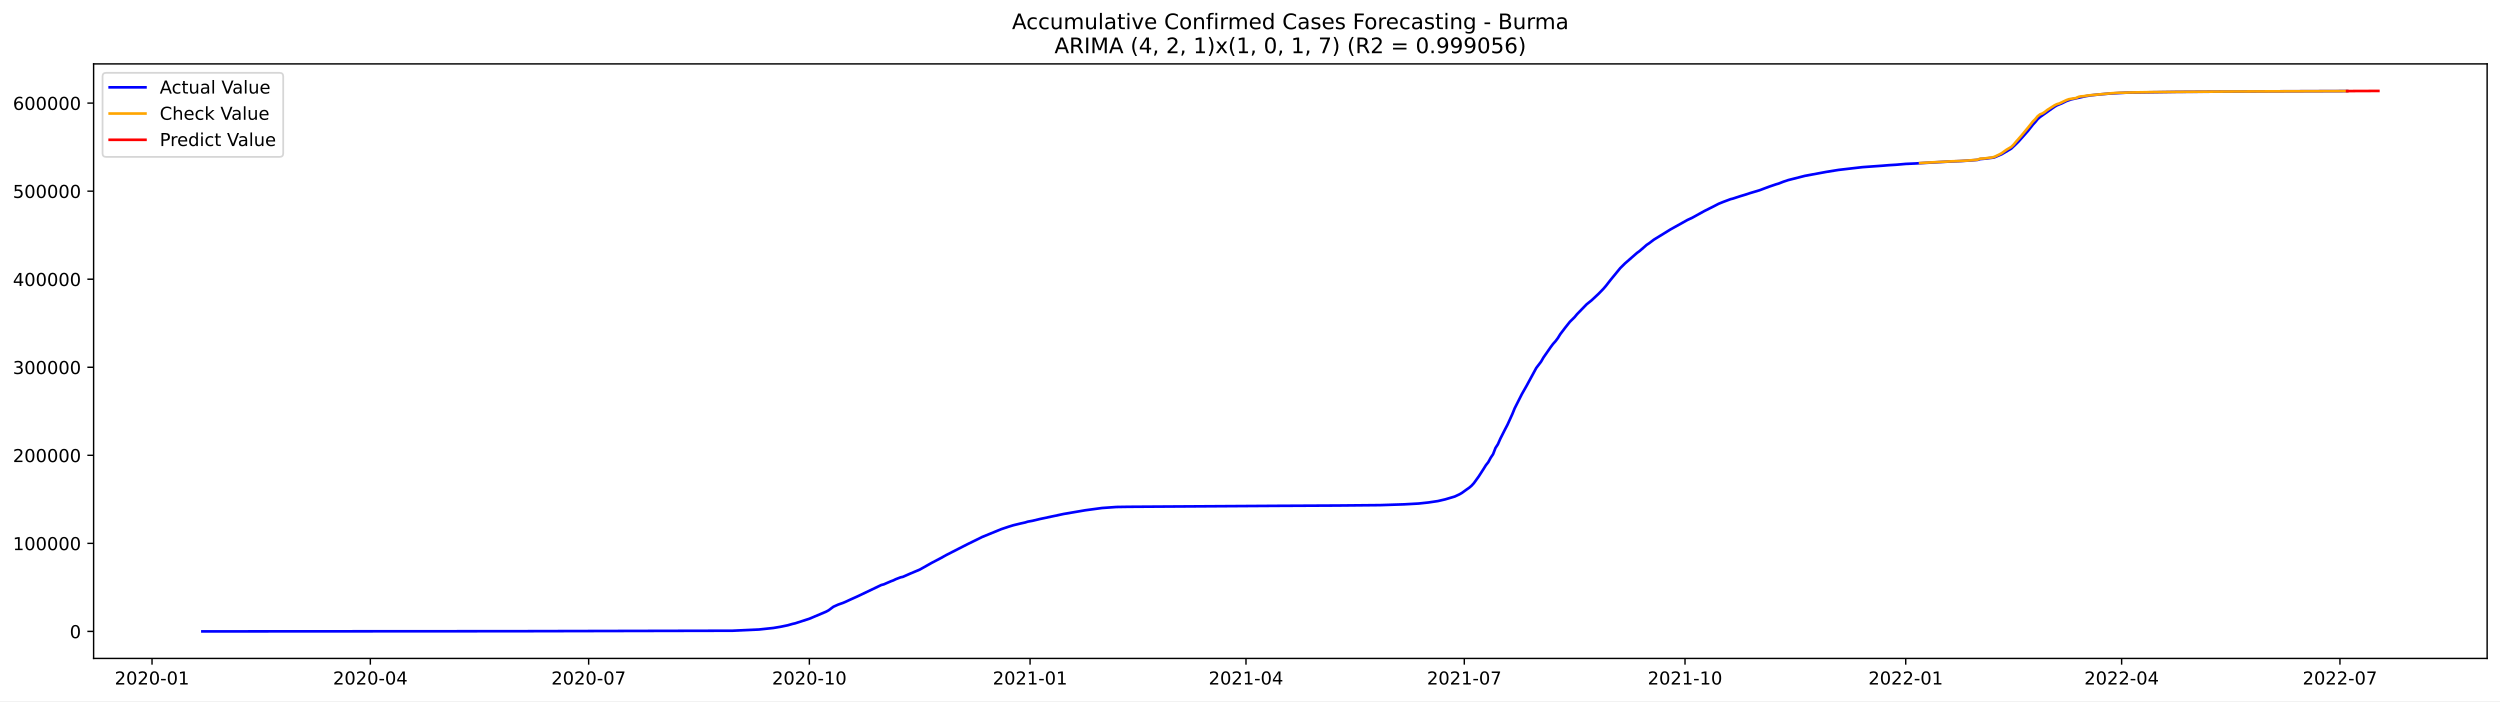
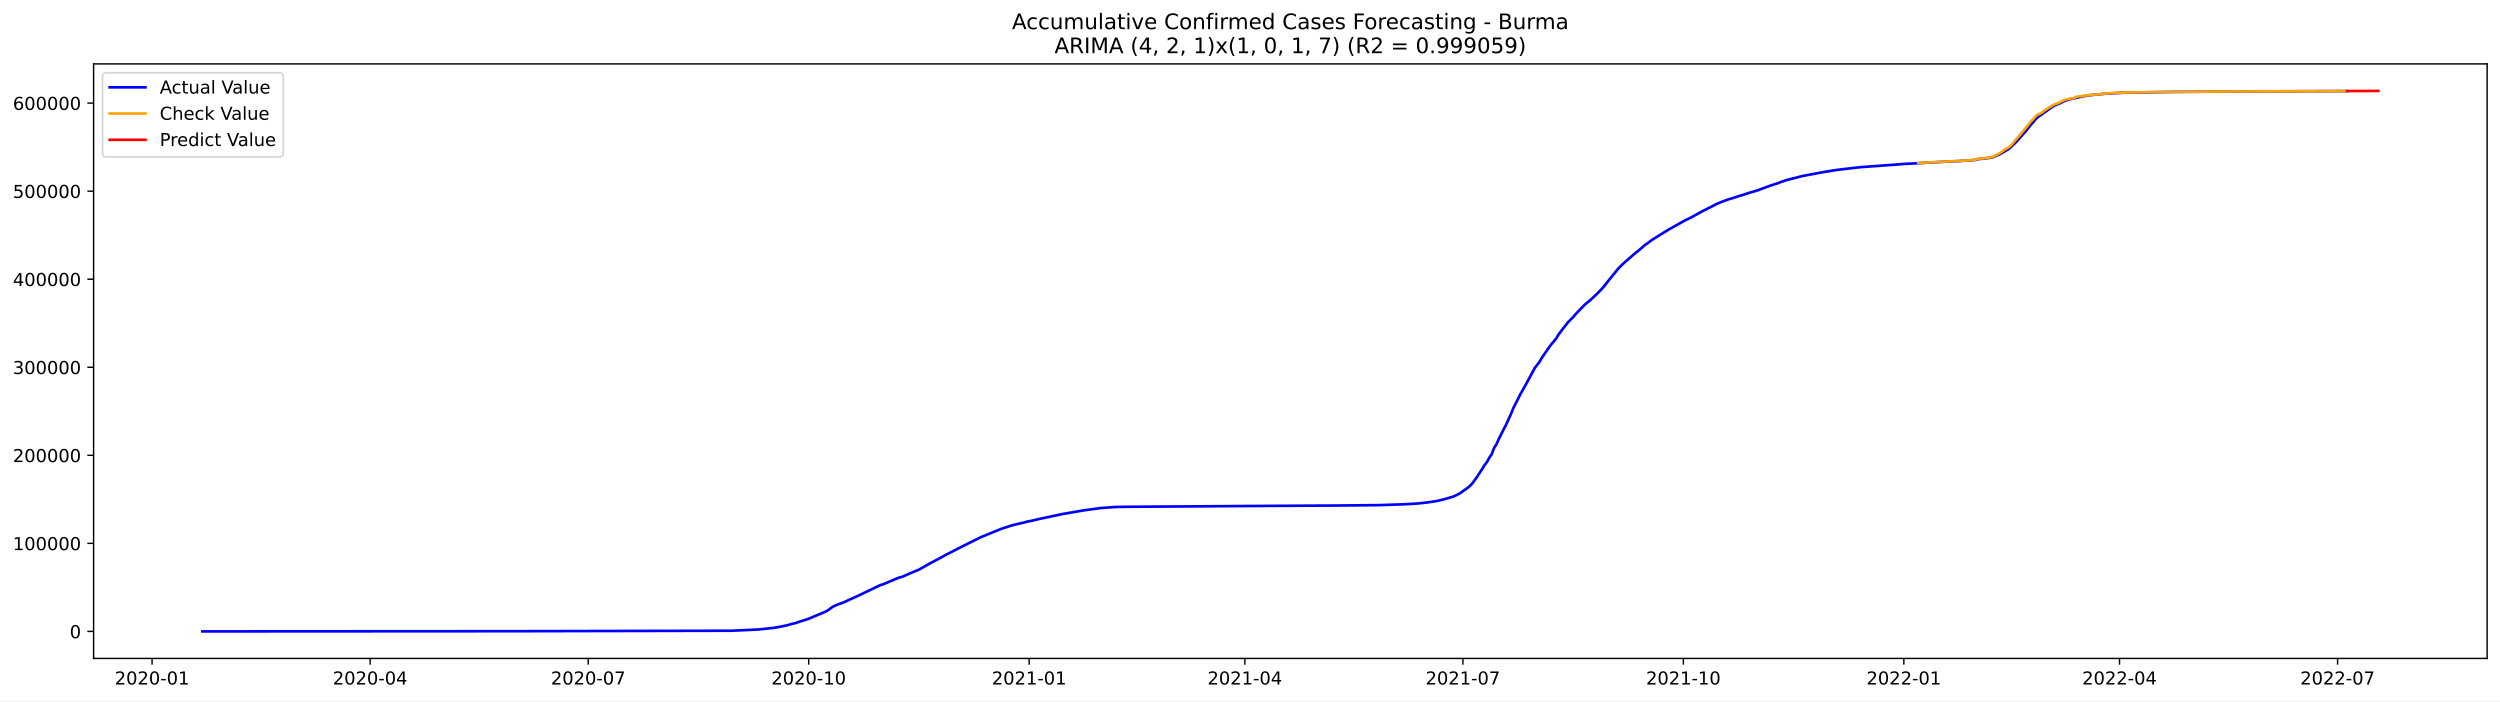
<svg xmlns="http://www.w3.org/2000/svg" xmlns:xlink="http://www.w3.org/1999/xlink" width="1398.775pt" height="392.274pt" viewBox="0 0 1398.775 392.274" version="1.1">
  <defs>
    <style type="text/css">*{stroke-linejoin: round; stroke-linecap: butt}</style>
  </defs>
  <g id="figure_1">
    <g id="patch_1">
      <path d="M 0 392.274  L 1398.775 392.274  L 1398.775 0  L 0 0  z " style="fill: #ffffff" />
    </g>
    <g id="axes_1">
      <g id="patch_2">
        <path d="M 52.375 368.396  L 1391.575 368.396  L 1391.575 35.755  L 52.375 35.755  z " style="fill: #ffffff" />
      </g>
      <g id="matplotlib.axis_1">
        <g id="xtick_1">
          <g id="line2d_1">
            <defs>
-               <path id="m61f112e416" d="M 0 0  L 0 3.5  " style="stroke: #000000; stroke-width: 0.8" />
+               <path id="m1ce05b459c" d="M 0 0  L 0 3.5  " style="stroke: #000000; stroke-width: 0.8" />
            </defs>
            <g>
-               <use xlink:href="#m61f112e416" x="85.06" y="368.396" style="stroke: #000000; stroke-width: 0.8" />
+               <use xlink:href="#m1ce05b459c" x="85.091" y="368.396" style="stroke: #000000; stroke-width: 0.8" />
            </g>
          </g>
          <g id="text_1">
-             <g transform="translate(64.16829 382.9939)scale(0.1 -0.1)">
+             <g transform="translate(64.19933 382.9939)scale(0.1 -0.1)">
              <defs>
                <path id="DejaVuSans-32" d="M 1228 531  L 3431 531  L 3431 0  L 469 0  L 469 531  Q 828 903 1448 1529  Q 2069 2156 2228 2338  Q 2531 2678 2651 2914  Q 2772 3150 2772 3378  Q 2772 3750 2511 3984  Q 2250 4219 1831 4219  Q 1534 4219 1204 4116  Q 875 4013 500 3803  L 500 4441  Q 881 4594 1212 4672  Q 1544 4750 1819 4750  Q 2544 4750 2975 4387  Q 3406 4025 3406 3419  Q 3406 3131 3298 2873  Q 3191 2616 2906 2266  Q 2828 2175 2409 1742  Q 1991 1309 1228 531  z " transform="scale(0.015625)" />
                <path id="DejaVuSans-30" d="M 2034 4250  Q 1547 4250 1301 3770  Q 1056 3291 1056 2328  Q 1056 1369 1301 889  Q 1547 409 2034 409  Q 2525 409 2770 889  Q 3016 1369 3016 2328  Q 3016 3291 2770 3770  Q 2525 4250 2034 4250  z M 2034 4750  Q 2819 4750 3233 4129  Q 3647 3509 3647 2328  Q 3647 1150 3233 529  Q 2819 -91 2034 -91  Q 1250 -91 836 529  Q 422 1150 422 2328  Q 422 3509 836 4129  Q 1250 4750 2034 4750  z " transform="scale(0.015625)" />
                <path id="DejaVuSans-2d" d="M 313 2009  L 1997 2009  L 1997 1497  L 313 1497  L 313 2009  z " transform="scale(0.015625)" />
                <path id="DejaVuSans-31" d="M 794 531  L 1825 531  L 1825 4091  L 703 3866  L 703 4441  L 1819 4666  L 2450 4666  L 2450 531  L 3481 531  L 3481 0  L 794 0  L 794 531  z " transform="scale(0.015625)" />
              </defs>
              <use xlink:href="#DejaVuSans-32" />
              <use xlink:href="#DejaVuSans-30" x="63.623" />
              <use xlink:href="#DejaVuSans-32" x="127.246" />
              <use xlink:href="#DejaVuSans-30" x="190.869" />
              <use xlink:href="#DejaVuSans-2d" x="254.492" />
              <use xlink:href="#DejaVuSans-30" x="290.576" />
              <use xlink:href="#DejaVuSans-31" x="354.199" />
            </g>
          </g>
        </g>
        <g id="xtick_2">
          <g id="line2d_2">
            <g>
-               <use xlink:href="#m61f112e416" x="207.208" y="368.396" style="stroke: #000000; stroke-width: 0.8" />
+               <use xlink:href="#m1ce05b459c" x="207.104" y="368.396" style="stroke: #000000; stroke-width: 0.8" />
            </g>
          </g>
          <g id="text_2">
-             <g transform="translate(186.3164 382.9939)scale(0.1 -0.1)">
+             <g transform="translate(186.2129 382.9939)scale(0.1 -0.1)">
              <defs>
                <path id="DejaVuSans-34" d="M 2419 4116  L 825 1625  L 2419 1625  L 2419 4116  z M 2253 4666  L 3047 4666  L 3047 1625  L 3713 1625  L 3713 1100  L 3047 1100  L 3047 0  L 2419 0  L 2419 1100  L 313 1100  L 313 1709  L 2253 4666  z " transform="scale(0.015625)" />
              </defs>
              <use xlink:href="#DejaVuSans-32" />
              <use xlink:href="#DejaVuSans-30" x="63.623" />
              <use xlink:href="#DejaVuSans-32" x="127.246" />
              <use xlink:href="#DejaVuSans-30" x="190.869" />
              <use xlink:href="#DejaVuSans-2d" x="254.492" />
              <use xlink:href="#DejaVuSans-30" x="290.576" />
              <use xlink:href="#DejaVuSans-34" x="354.199" />
            </g>
          </g>
        </g>
        <g id="xtick_3">
          <g id="line2d_3">
            <g>
-               <use xlink:href="#m61f112e416" x="329.356" y="368.396" style="stroke: #000000; stroke-width: 0.8" />
+               <use xlink:href="#m1ce05b459c" x="329.118" y="368.396" style="stroke: #000000; stroke-width: 0.8" />
            </g>
          </g>
          <g id="text_3">
-             <g transform="translate(308.4646 382.9939)scale(0.1 -0.1)">
+             <g transform="translate(308.2266 382.9939)scale(0.1 -0.1)">
              <defs>
                <path id="DejaVuSans-37" d="M 525 4666  L 3525 4666  L 3525 4397  L 1831 0  L 1172 0  L 2766 4134  L 525 4134  L 525 4666  z " transform="scale(0.015625)" />
              </defs>
              <use xlink:href="#DejaVuSans-32" />
              <use xlink:href="#DejaVuSans-30" x="63.623" />
              <use xlink:href="#DejaVuSans-32" x="127.246" />
              <use xlink:href="#DejaVuSans-30" x="190.869" />
              <use xlink:href="#DejaVuSans-2d" x="254.492" />
              <use xlink:href="#DejaVuSans-30" x="290.576" />
              <use xlink:href="#DejaVuSans-37" x="354.199" />
            </g>
          </g>
        </g>
        <g id="xtick_4">
          <g id="line2d_4">
            <g>
-               <use xlink:href="#m61f112e416" x="452.846" y="368.396" style="stroke: #000000; stroke-width: 0.8" />
+               <use xlink:href="#m1ce05b459c" x="452.472" y="368.396" style="stroke: #000000; stroke-width: 0.8" />
            </g>
          </g>
          <g id="text_4">
-             <g transform="translate(431.955 382.9939)scale(0.1 -0.1)">
+             <g transform="translate(431.581 382.9939)scale(0.1 -0.1)">
              <use xlink:href="#DejaVuSans-32" />
              <use xlink:href="#DejaVuSans-30" x="63.623" />
              <use xlink:href="#DejaVuSans-32" x="127.246" />
              <use xlink:href="#DejaVuSans-30" x="190.869" />
              <use xlink:href="#DejaVuSans-2d" x="254.492" />
              <use xlink:href="#DejaVuSans-31" x="290.576" />
              <use xlink:href="#DejaVuSans-30" x="354.199" />
            </g>
          </g>
        </g>
        <g id="xtick_5">
          <g id="line2d_5">
            <g>
-               <use xlink:href="#m61f112e416" x="576.337" y="368.396" style="stroke: #000000; stroke-width: 0.8" />
+               <use xlink:href="#m1ce05b459c" x="575.827" y="368.396" style="stroke: #000000; stroke-width: 0.8" />
            </g>
          </g>
          <g id="text_5">
-             <g transform="translate(555.4454 382.9939)scale(0.1 -0.1)">
+             <g transform="translate(554.9354 382.9939)scale(0.1 -0.1)">
              <use xlink:href="#DejaVuSans-32" />
              <use xlink:href="#DejaVuSans-30" x="63.623" />
              <use xlink:href="#DejaVuSans-32" x="127.246" />
              <use xlink:href="#DejaVuSans-31" x="190.869" />
              <use xlink:href="#DejaVuSans-2d" x="254.492" />
              <use xlink:href="#DejaVuSans-30" x="290.576" />
              <use xlink:href="#DejaVuSans-31" x="354.199" />
            </g>
          </g>
        </g>
        <g id="xtick_6">
          <g id="line2d_6">
            <g>
-               <use xlink:href="#m61f112e416" x="697.143" y="368.396" style="stroke: #000000; stroke-width: 0.8" />
+               <use xlink:href="#m1ce05b459c" x="696.5" y="368.396" style="stroke: #000000; stroke-width: 0.8" />
            </g>
          </g>
          <g id="text_6">
-             <g transform="translate(676.2513 382.9939)scale(0.1 -0.1)">
+             <g transform="translate(675.6082 382.9939)scale(0.1 -0.1)">
              <use xlink:href="#DejaVuSans-32" />
              <use xlink:href="#DejaVuSans-30" x="63.623" />
              <use xlink:href="#DejaVuSans-32" x="127.246" />
              <use xlink:href="#DejaVuSans-31" x="190.869" />
              <use xlink:href="#DejaVuSans-2d" x="254.492" />
              <use xlink:href="#DejaVuSans-30" x="290.576" />
              <use xlink:href="#DejaVuSans-34" x="354.199" />
            </g>
          </g>
        </g>
        <g id="xtick_7">
          <g id="line2d_7">
            <g>
-               <use xlink:href="#m61f112e416" x="819.291" y="368.396" style="stroke: #000000; stroke-width: 0.8" />
+               <use xlink:href="#m1ce05b459c" x="818.513" y="368.396" style="stroke: #000000; stroke-width: 0.8" />
            </g>
          </g>
          <g id="text_7">
-             <g transform="translate(798.3994 382.9939)scale(0.1 -0.1)">
+             <g transform="translate(797.6218 382.9939)scale(0.1 -0.1)">
              <use xlink:href="#DejaVuSans-32" />
              <use xlink:href="#DejaVuSans-30" x="63.623" />
              <use xlink:href="#DejaVuSans-32" x="127.246" />
              <use xlink:href="#DejaVuSans-31" x="190.869" />
              <use xlink:href="#DejaVuSans-2d" x="254.492" />
              <use xlink:href="#DejaVuSans-30" x="290.576" />
              <use xlink:href="#DejaVuSans-37" x="354.199" />
            </g>
          </g>
        </g>
        <g id="xtick_8">
          <g id="line2d_8">
            <g>
-               <use xlink:href="#m61f112e416" x="942.781" y="368.396" style="stroke: #000000; stroke-width: 0.8" />
+               <use xlink:href="#m1ce05b459c" x="941.868" y="368.396" style="stroke: #000000; stroke-width: 0.8" />
            </g>
          </g>
          <g id="text_8">
-             <g transform="translate(921.8898 382.9939)scale(0.1 -0.1)">
+             <g transform="translate(920.9763 382.9939)scale(0.1 -0.1)">
              <use xlink:href="#DejaVuSans-32" />
              <use xlink:href="#DejaVuSans-30" x="63.623" />
              <use xlink:href="#DejaVuSans-32" x="127.246" />
              <use xlink:href="#DejaVuSans-31" x="190.869" />
              <use xlink:href="#DejaVuSans-2d" x="254.492" />
              <use xlink:href="#DejaVuSans-31" x="290.576" />
              <use xlink:href="#DejaVuSans-30" x="354.199" />
            </g>
          </g>
        </g>
        <g id="xtick_9">
          <g id="line2d_9">
            <g>
-               <use xlink:href="#m61f112e416" x="1066.272" y="368.396" style="stroke: #000000; stroke-width: 0.8" />
+               <use xlink:href="#m1ce05b459c" x="1065.222" y="368.396" style="stroke: #000000; stroke-width: 0.8" />
            </g>
          </g>
          <g id="text_9">
-             <g transform="translate(1045.38 382.9939)scale(0.1 -0.1)">
+             <g transform="translate(1044.331 382.9939)scale(0.1 -0.1)">
              <use xlink:href="#DejaVuSans-32" />
              <use xlink:href="#DejaVuSans-30" x="63.623" />
              <use xlink:href="#DejaVuSans-32" x="127.246" />
              <use xlink:href="#DejaVuSans-32" x="190.869" />
              <use xlink:href="#DejaVuSans-2d" x="254.492" />
              <use xlink:href="#DejaVuSans-30" x="290.576" />
              <use xlink:href="#DejaVuSans-31" x="354.199" />
            </g>
          </g>
        </g>
        <g id="xtick_10">
          <g id="line2d_10">
            <g>
-               <use xlink:href="#m61f112e416" x="1187.078" y="368.396" style="stroke: #000000; stroke-width: 0.8" />
+               <use xlink:href="#m1ce05b459c" x="1185.895" y="368.396" style="stroke: #000000; stroke-width: 0.8" />
            </g>
          </g>
          <g id="text_10">
-             <g transform="translate(1166.186 382.9939)scale(0.1 -0.1)">
+             <g transform="translate(1165.003 382.9939)scale(0.1 -0.1)">
              <use xlink:href="#DejaVuSans-32" />
              <use xlink:href="#DejaVuSans-30" x="63.623" />
              <use xlink:href="#DejaVuSans-32" x="127.246" />
              <use xlink:href="#DejaVuSans-32" x="190.869" />
              <use xlink:href="#DejaVuSans-2d" x="254.492" />
              <use xlink:href="#DejaVuSans-30" x="290.576" />
              <use xlink:href="#DejaVuSans-34" x="354.199" />
            </g>
          </g>
        </g>
        <g id="xtick_11">
          <g id="line2d_11">
            <g>
-               <use xlink:href="#m61f112e416" x="1309.226" y="368.396" style="stroke: #000000; stroke-width: 0.8" />
+               <use xlink:href="#m1ce05b459c" x="1307.909" y="368.396" style="stroke: #000000; stroke-width: 0.8" />
            </g>
          </g>
          <g id="text_11">
-             <g transform="translate(1288.334 382.9939)scale(0.1 -0.1)">
+             <g transform="translate(1287.017 382.9939)scale(0.1 -0.1)">
              <use xlink:href="#DejaVuSans-32" />
              <use xlink:href="#DejaVuSans-30" x="63.623" />
              <use xlink:href="#DejaVuSans-32" x="127.246" />
              <use xlink:href="#DejaVuSans-32" x="190.869" />
              <use xlink:href="#DejaVuSans-2d" x="254.492" />
              <use xlink:href="#DejaVuSans-30" x="290.576" />
              <use xlink:href="#DejaVuSans-37" x="354.199" />
            </g>
          </g>
        </g>
      </g>
      <g id="matplotlib.axis_2">
        <g id="ytick_1">
          <g id="line2d_12">
            <defs>
-               <path id="m30ad383dfd" d="M 0 0  L -3.5 0  " style="stroke: #000000; stroke-width: 0.8" />
+               <path id="ma66853b5fe" d="M 0 0  L -3.5 0  " style="stroke: #000000; stroke-width: 0.8" />
            </defs>
            <g>
-               <use xlink:href="#m30ad383dfd" x="52.375" y="353.276" style="stroke: #000000; stroke-width: 0.8" />
+               <use xlink:href="#ma66853b5fe" x="52.375" y="353.276" style="stroke: #000000; stroke-width: 0.8" />
            </g>
          </g>
          <g id="text_12">
            <g transform="translate(39.0125 357.0747)scale(0.1 -0.1)">
              <use xlink:href="#DejaVuSans-30" />
            </g>
          </g>
        </g>
        <g id="ytick_2">
          <g id="line2d_13">
            <g>
-               <use xlink:href="#m30ad383dfd" x="52.375" y="304.011" style="stroke: #000000; stroke-width: 0.8" />
+               <use xlink:href="#ma66853b5fe" x="52.375" y="304.011" style="stroke: #000000; stroke-width: 0.8" />
            </g>
          </g>
          <g id="text_13">
-             <g transform="translate(7.2 307.8102)scale(0.1 -0.1)">
+             <g transform="translate(7.2 307.8106)scale(0.1 -0.1)">
              <use xlink:href="#DejaVuSans-31" />
              <use xlink:href="#DejaVuSans-30" x="63.623" />
              <use xlink:href="#DejaVuSans-30" x="127.246" />
              <use xlink:href="#DejaVuSans-30" x="190.869" />
              <use xlink:href="#DejaVuSans-30" x="254.492" />
              <use xlink:href="#DejaVuSans-30" x="318.115" />
            </g>
          </g>
        </g>
        <g id="ytick_3">
          <g id="line2d_14">
            <g>
-               <use xlink:href="#m30ad383dfd" x="52.375" y="254.746" style="stroke: #000000; stroke-width: 0.8" />
+               <use xlink:href="#ma66853b5fe" x="52.375" y="254.747" style="stroke: #000000; stroke-width: 0.8" />
            </g>
          </g>
          <g id="text_14">
-             <g transform="translate(7.2 258.5457)scale(0.1 -0.1)">
+             <g transform="translate(7.2 258.5465)scale(0.1 -0.1)">
              <use xlink:href="#DejaVuSans-32" />
              <use xlink:href="#DejaVuSans-30" x="63.623" />
              <use xlink:href="#DejaVuSans-30" x="127.246" />
              <use xlink:href="#DejaVuSans-30" x="190.869" />
              <use xlink:href="#DejaVuSans-30" x="254.492" />
              <use xlink:href="#DejaVuSans-30" x="318.115" />
            </g>
          </g>
        </g>
        <g id="ytick_4">
          <g id="line2d_15">
            <g>
-               <use xlink:href="#m30ad383dfd" x="52.375" y="205.482" style="stroke: #000000; stroke-width: 0.8" />
+               <use xlink:href="#ma66853b5fe" x="52.375" y="205.483" style="stroke: #000000; stroke-width: 0.8" />
            </g>
          </g>
          <g id="text_15">
-             <g transform="translate(7.2 209.2812)scale(0.1 -0.1)">
+             <g transform="translate(7.2 209.2824)scale(0.1 -0.1)">
              <defs>
                <path id="DejaVuSans-33" d="M 2597 2516  Q 3050 2419 3304 2112  Q 3559 1806 3559 1356  Q 3559 666 3084 287  Q 2609 -91 1734 -91  Q 1441 -91 1130 -33  Q 819 25 488 141  L 488 750  Q 750 597 1062 519  Q 1375 441 1716 441  Q 2309 441 2620 675  Q 2931 909 2931 1356  Q 2931 1769 2642 2001  Q 2353 2234 1838 2234  L 1294 2234  L 1294 2753  L 1863 2753  Q 2328 2753 2575 2939  Q 2822 3125 2822 3475  Q 2822 3834 2567 4026  Q 2313 4219 1838 4219  Q 1578 4219 1281 4162  Q 984 4106 628 3988  L 628 4550  Q 988 4650 1302 4700  Q 1616 4750 1894 4750  Q 2613 4750 3031 4423  Q 3450 4097 3450 3541  Q 3450 3153 3228 2886  Q 3006 2619 2597 2516  z " transform="scale(0.015625)" />
              </defs>
              <use xlink:href="#DejaVuSans-33" />
              <use xlink:href="#DejaVuSans-30" x="63.623" />
              <use xlink:href="#DejaVuSans-30" x="127.246" />
              <use xlink:href="#DejaVuSans-30" x="190.869" />
              <use xlink:href="#DejaVuSans-30" x="254.492" />
              <use xlink:href="#DejaVuSans-30" x="318.115" />
            </g>
          </g>
        </g>
        <g id="ytick_5">
          <g id="line2d_16">
            <g>
-               <use xlink:href="#m30ad383dfd" x="52.375" y="156.217" style="stroke: #000000; stroke-width: 0.8" />
+               <use xlink:href="#ma66853b5fe" x="52.375" y="156.219" style="stroke: #000000; stroke-width: 0.8" />
            </g>
          </g>
          <g id="text_16">
-             <g transform="translate(7.2 160.0167)scale(0.1 -0.1)">
+             <g transform="translate(7.2 160.0183)scale(0.1 -0.1)">
              <use xlink:href="#DejaVuSans-34" />
              <use xlink:href="#DejaVuSans-30" x="63.623" />
              <use xlink:href="#DejaVuSans-30" x="127.246" />
              <use xlink:href="#DejaVuSans-30" x="190.869" />
              <use xlink:href="#DejaVuSans-30" x="254.492" />
              <use xlink:href="#DejaVuSans-30" x="318.115" />
            </g>
          </g>
        </g>
        <g id="ytick_6">
          <g id="line2d_17">
            <g>
-               <use xlink:href="#m30ad383dfd" x="52.375" y="106.953" style="stroke: #000000; stroke-width: 0.8" />
+               <use xlink:href="#ma66853b5fe" x="52.375" y="106.955" style="stroke: #000000; stroke-width: 0.8" />
            </g>
          </g>
          <g id="text_17">
-             <g transform="translate(7.2 110.7521)scale(0.1 -0.1)">
+             <g transform="translate(7.2 110.7542)scale(0.1 -0.1)">
              <defs>
                <path id="DejaVuSans-35" d="M 691 4666  L 3169 4666  L 3169 4134  L 1269 4134  L 1269 2991  Q 1406 3038 1543 3061  Q 1681 3084 1819 3084  Q 2600 3084 3056 2656  Q 3513 2228 3513 1497  Q 3513 744 3044 326  Q 2575 -91 1722 -91  Q 1428 -91 1123 -41  Q 819 9 494 109  L 494 744  Q 775 591 1075 516  Q 1375 441 1709 441  Q 2250 441 2565 725  Q 2881 1009 2881 1497  Q 2881 1984 2565 2268  Q 2250 2553 1709 2553  Q 1456 2553 1204 2497  Q 953 2441 691 2322  L 691 4666  z " transform="scale(0.015625)" />
              </defs>
              <use xlink:href="#DejaVuSans-35" />
              <use xlink:href="#DejaVuSans-30" x="63.623" />
              <use xlink:href="#DejaVuSans-30" x="127.246" />
              <use xlink:href="#DejaVuSans-30" x="190.869" />
              <use xlink:href="#DejaVuSans-30" x="254.492" />
              <use xlink:href="#DejaVuSans-30" x="318.115" />
            </g>
          </g>
        </g>
        <g id="ytick_7">
          <g id="line2d_18">
            <g>
-               <use xlink:href="#m30ad383dfd" x="52.375" y="57.688" style="stroke: #000000; stroke-width: 0.8" />
+               <use xlink:href="#ma66853b5fe" x="52.375" y="57.691" style="stroke: #000000; stroke-width: 0.8" />
            </g>
          </g>
          <g id="text_18">
-             <g transform="translate(7.2 61.48762)scale(0.1 -0.1)">
+             <g transform="translate(7.2 61.49006)scale(0.1 -0.1)">
              <defs>
                <path id="DejaVuSans-36" d="M 2113 2584  Q 1688 2584 1439 2293  Q 1191 2003 1191 1497  Q 1191 994 1439 701  Q 1688 409 2113 409  Q 2538 409 2786 701  Q 3034 994 3034 1497  Q 3034 2003 2786 2293  Q 2538 2584 2113 2584  z M 3366 4563  L 3366 3988  Q 3128 4100 2886 4159  Q 2644 4219 2406 4219  Q 1781 4219 1451 3797  Q 1122 3375 1075 2522  Q 1259 2794 1537 2939  Q 1816 3084 2150 3084  Q 2853 3084 3261 2657  Q 3669 2231 3669 1497  Q 3669 778 3244 343  Q 2819 -91 2113 -91  Q 1303 -91 875 529  Q 447 1150 447 2328  Q 447 3434 972 4092  Q 1497 4750 2381 4750  Q 2619 4750 2861 4703  Q 3103 4656 3366 4563  z " transform="scale(0.015625)" />
              </defs>
              <use xlink:href="#DejaVuSans-36" />
              <use xlink:href="#DejaVuSans-30" x="63.623" />
              <use xlink:href="#DejaVuSans-30" x="127.246" />
              <use xlink:href="#DejaVuSans-30" x="190.869" />
              <use xlink:href="#DejaVuSans-30" x="254.492" />
              <use xlink:href="#DejaVuSans-30" x="318.115" />
            </g>
          </g>
        </g>
      </g>
      <g id="line2d_19">
-         <path d="M 113.248 353.276  L 287.745 353.165  L 409.893 352.894  L 424.658 352.216  L 432.712 351.357  L 436.739 350.683  L 440.766 349.847  L 443.45 349.081  L 444.793 348.787  L 452.846 346.19  L 462.242 342.218  L 463.585 341.498  L 466.269 339.494  L 468.954 338.281  L 471.638 337.338  L 472.981 336.778  L 475.665 335.528  L 479.692 333.719  L 493.115 327.31  L 494.457 326.966  L 498.484 325.224  L 499.826 324.734  L 501.169 324.073  L 503.853 323.038  L 505.196 322.744  L 509.222 320.959  L 514.592 318.711  L 521.303 314.924  L 526.672 312.107  L 529.357 310.596  L 536.068 307.164  L 541.437 304.427  L 546.807 301.8  L 549.491 300.457  L 560.229 296.063  L 564.256 294.715  L 566.941 293.889  L 570.968 292.91  L 573.652 292.316  L 574.995 291.877  L 577.679 291.391  L 581.706 290.422  L 595.129 287.567  L 607.209 285.5  L 616.605 284.234  L 624.659 283.663  L 631.371 283.555  L 714.592 283.022  L 748.15 282.853  L 772.311 282.623  L 785.734 282.178  L 793.787 281.729  L 796.472 281.435  L 799.157 281.149  L 804.526 280.353  L 808.553 279.415  L 813.922 277.822  L 816.606 276.572  L 817.949 275.794  L 820.633 273.856  L 821.975 272.931  L 823.318 271.79  L 824.66 270.327  L 827.345 266.608  L 830.029 262.444  L 831.371 260.288  L 832.714 258.583  L 834.056 256.113  L 835.398 254.119  L 836.741 250.629  L 838.083 248.566  L 839.425 245.515  L 842.11 240.203  L 843.452 237.647  L 846.137 231.758  L 847.479 228.457  L 851.506 220.495  L 854.19 215.769  L 859.559 205.883  L 862.244 202.352  L 863.586 200.03  L 867.613 194.231  L 868.955 192.432  L 870.298 190.941  L 871.64 189.162  L 872.982 186.978  L 875.667 183.446  L 878.351 180.059  L 881.036 177.409  L 882.378 175.78  L 887.747 170.252  L 890.432 168.104  L 894.459 164.339  L 897.143 161.571  L 898.486 160.011  L 901.17 156.571  L 906.539 150.017  L 909.224 147.364  L 915.936 141.497  L 917.278 140.535  L 919.962 138.223  L 921.305 137.028  L 922.647 136.147  L 925.332 134.112  L 934.728 128.324  L 944.124 123.078  L 946.808 121.84  L 953.52 118.12  L 958.889 115.425  L 961.573 114.024  L 964.258 112.937  L 968.285 111.436  L 969.627 111.099  L 973.654 109.779  L 976.338 108.974  L 979.023 108.086  L 981.708 107.287  L 984.392 106.485  L 989.761 104.471  L 993.788 103.103  L 995.13 102.721  L 997.815 101.669  L 1000.5 100.771  L 1009.896 98.383  L 1021.976 96.149  L 1028.688 95.069  L 1036.741 94.132  L 1042.111 93.517  L 1048.822 93.034  L 1052.849 92.746  L 1056.876 92.418  L 1060.903 92.174  L 1066.272 91.708  L 1071.641 91.468  L 1081.037 90.916  L 1091.775 90.335  L 1097.144 90.123  L 1103.856 89.671  L 1106.54 89.448  L 1107.883 89.024  L 1110.567 88.772  L 1114.594 88.281  L 1115.936 88.031  L 1119.963 86.309  L 1125.332 83.13  L 1128.017 80.565  L 1129.359 79.239  L 1134.728 73.175  L 1137.413 69.754  L 1138.755 68.307  L 1140.097 66.636  L 1141.44 65.453  L 1149.493 59.747  L 1150.836 58.961  L 1153.52 57.876  L 1156.205 56.545  L 1158.89 55.61  L 1166.943 53.824  L 1169.628 53.371  L 1173.655 52.935  L 1180.366 52.339  L 1189.762 51.838  L 1217.95 51.408  L 1271.642 51.102  L 1313.253 50.959  L 1313.253 50.959  " clip-path="url(#pd5dc67ea9b)" style="fill: none; stroke: #0000ff; stroke-width: 1.5; stroke-linecap: square" />
+         <path d="M 113.248 353.276  L 287.553 353.165  L 409.567 352.894  L 424.315 352.216  L 432.36 351.357  L 436.383 350.683  L 440.405 349.847  L 443.087 349.081  L 444.428 348.787  L 452.472 346.19  L 461.858 342.218  L 463.199 341.498  L 465.88 339.494  L 468.562 338.281  L 471.244 337.338  L 472.585 336.778  L 475.266 335.528  L 479.289 333.72  L 492.697 327.31  L 494.037 326.966  L 498.06 325.225  L 499.401 324.734  L 500.742 324.073  L 503.423 323.039  L 504.764 322.744  L 508.786 320.959  L 514.15 318.711  L 520.854 314.924  L 526.217 312.107  L 528.899 310.597  L 535.603 307.164  L 540.966 304.428  L 546.329 301.801  L 549.011 300.457  L 559.737 296.063  L 563.76 294.716  L 566.441 293.89  L 570.464 292.91  L 573.145 292.316  L 574.486 291.878  L 577.168 291.392  L 581.19 290.422  L 594.598 287.568  L 606.665 285.501  L 616.051 284.234  L 624.096 283.663  L 630.8 283.556  L 713.93 283.022  L 747.45 282.854  L 771.585 282.624  L 784.993 282.179  L 793.038 281.729  L 795.719 281.436  L 798.401 281.15  L 803.764 280.354  L 807.787 279.415  L 813.15 277.823  L 815.832 276.573  L 817.172 275.794  L 819.854 273.857  L 821.195 272.932  L 822.536 271.79  L 823.876 270.328  L 826.558 266.609  L 829.24 262.445  L 830.581 260.289  L 831.921 258.583  L 833.262 256.113  L 834.603 254.12  L 835.944 250.63  L 837.285 248.567  L 838.625 245.516  L 841.307 240.204  L 842.648 237.648  L 845.329 231.759  L 846.67 228.458  L 850.693 220.496  L 853.374 215.77  L 858.738 205.885  L 861.419 202.353  L 862.76 200.031  L 866.782 194.232  L 868.123 192.434  L 869.464 190.942  L 870.805 189.163  L 872.146 186.979  L 874.827 183.447  L 877.509 180.06  L 880.19 177.41  L 881.531 175.781  L 886.895 170.253  L 889.576 168.106  L 893.599 164.341  L 896.28 161.572  L 897.621 160.012  L 900.303 156.573  L 905.666 150.018  L 908.347 147.366  L 915.051 141.499  L 916.392 140.537  L 919.074 138.224  L 920.415 137.03  L 921.756 136.148  L 924.437 134.114  L 933.823 128.326  L 943.208 123.08  L 945.89 121.842  L 952.594 118.122  L 957.957 115.427  L 960.639 114.026  L 963.321 112.939  L 967.343 111.437  L 968.684 111.101  L 972.706 109.781  L 975.388 108.976  L 978.07 108.088  L 980.751 107.289  L 983.433 106.487  L 988.796 104.473  L 992.818 103.105  L 994.159 102.723  L 996.841 101.671  L 999.522 100.773  L 1008.908 98.385  L 1020.975 96.151  L 1027.679 95.071  L 1035.724 94.134  L 1041.088 93.519  L 1047.792 93.036  L 1051.814 92.748  L 1055.836 92.421  L 1059.859 92.176  L 1065.222 91.71  L 1070.585 91.47  L 1079.971 90.918  L 1090.697 90.337  L 1096.061 90.125  L 1102.765 89.673  L 1105.446 89.45  L 1106.787 89.026  L 1109.469 88.775  L 1113.491 88.283  L 1114.832 88.033  L 1118.854 86.311  L 1124.218 83.132  L 1126.899 80.567  L 1128.24 79.241  L 1133.603 73.178  L 1136.285 69.757  L 1137.626 68.309  L 1138.967 66.639  L 1140.307 65.455  L 1148.352 59.75  L 1149.693 58.963  L 1152.375 57.879  L 1155.056 56.547  L 1157.738 55.612  L 1165.783 53.827  L 1168.464 53.374  L 1172.487 52.938  L 1179.191 52.342  L 1188.577 51.841  L 1216.734 51.41  L 1270.366 51.104  L 1313.272 50.955  L 1313.272 50.955  " clip-path="url(#p5e600732ae)" style="fill: none; stroke: #0000ff; stroke-width: 1.5; stroke-linecap: square" />
      </g>
      <g id="line2d_20">
-         <path d="M 1074.325 91.226  L 1079.695 90.905  L 1082.379 90.758  L 1089.091 90.428  L 1091.775 90.262  L 1095.802 90.115  L 1101.171 89.818  L 1103.856 89.574  L 1105.198 89.506  L 1106.54 89.309  L 1107.883 88.761  L 1110.567 88.637  L 1111.909 88.404  L 1114.594 88.1  L 1115.936 87.732  L 1118.621 86.439  L 1119.963 85.715  L 1122.648 83.775  L 1125.332 82.187  L 1126.675 80.883  L 1128.017 79.263  L 1130.701 76.228  L 1133.386 73.01  L 1136.071 69.709  L 1137.413 67.974  L 1138.755 66.665  L 1140.097 65.022  L 1141.44 63.976  L 1142.782 63.469  L 1144.124 62.603  L 1145.467 61.518  L 1149.493 58.951  L 1150.836 58.278  L 1152.178 57.908  L 1156.205 55.997  L 1157.547 55.507  L 1160.232 55.054  L 1161.574 54.858  L 1162.916 54.222  L 1164.259 53.907  L 1165.601 53.852  L 1168.286 53.405  L 1181.708 52.152  L 1185.735 51.894  L 1188.42 51.87  L 1191.104 51.761  L 1195.131 51.682  L 1203.185 51.54  L 1220.635 51.383  L 1248.823 51.193  L 1313.253 50.953  L 1313.253 50.953  " clip-path="url(#pd5dc67ea9b)" style="fill: none; stroke: #ffa500; stroke-width: 1.5; stroke-linecap: square" />
+         <path d="M 1073.267 91.229  L 1078.63 90.908  L 1081.312 90.76  L 1088.016 90.43  L 1090.697 90.264  L 1094.72 90.117  L 1100.083 89.82  L 1102.765 89.576  L 1104.106 89.508  L 1105.446 89.311  L 1106.787 88.763  L 1109.469 88.639  L 1110.81 88.406  L 1113.491 88.102  L 1114.832 87.734  L 1117.514 86.441  L 1118.854 85.717  L 1121.536 83.778  L 1124.218 82.19  L 1125.559 80.886  L 1126.899 79.266  L 1129.581 76.231  L 1132.263 73.012  L 1134.944 69.712  L 1136.285 67.977  L 1137.626 66.667  L 1138.967 65.025  L 1140.307 63.978  L 1141.648 63.471  L 1142.989 62.606  L 1144.33 61.52  L 1148.352 58.953  L 1149.693 58.281  L 1151.034 57.91  L 1155.056 56  L 1156.397 55.51  L 1159.079 55.057  L 1160.42 54.86  L 1161.76 54.224  L 1163.101 53.91  L 1164.442 53.854  L 1167.124 53.407  L 1180.532 52.154  L 1184.554 51.896  L 1187.236 51.872  L 1189.917 51.763  L 1193.94 51.684  L 1201.985 51.543  L 1219.415 51.385  L 1247.572 51.195  L 1313.272 50.95  L 1313.272 50.95  " clip-path="url(#p5e600732ae)" style="fill: none; stroke: #ffa500; stroke-width: 1.5; stroke-linecap: square" />
      </g>
      <g id="line2d_21">
-         <path d="M 1313.253 50.953  L 1314.595 50.948  L 1315.937 50.942  L 1317.279 50.933  L 1318.622 50.927  L 1319.964 50.922  L 1321.306 50.917  L 1322.649 50.911  L 1323.991 50.905  L 1325.333 50.9  L 1326.675 50.892  L 1328.018 50.886  L 1329.36 50.881  L 1330.702 50.876  " clip-path="url(#pd5dc67ea9b)" style="fill: none; stroke: #ff0000; stroke-width: 1.5; stroke-linecap: square" />
+         <path d="M 1313.272 50.95  L 1314.613 50.945  L 1315.953 50.936  L 1317.294 50.93  L 1318.635 50.926  L 1319.976 50.92  L 1321.317 50.915  L 1322.657 50.91  L 1323.998 50.904  L 1325.339 50.897  L 1326.68 50.891  L 1328.021 50.886  L 1329.361 50.881  L 1330.702 50.876  " clip-path="url(#p5e600732ae)" style="fill: none; stroke: #ff0000; stroke-width: 1.5; stroke-linecap: square" />
      </g>
      <g id="patch_3">
        <path d="M 52.375 368.396  L 52.375 35.755  " style="fill: none; stroke: #000000; stroke-width: 0.8; stroke-linejoin: miter; stroke-linecap: square" />
      </g>
      <g id="patch_4">
        <path d="M 1391.575 368.396  L 1391.575 35.755  " style="fill: none; stroke: #000000; stroke-width: 0.8; stroke-linejoin: miter; stroke-linecap: square" />
      </g>
      <g id="patch_5">
        <path d="M 52.375 368.396  L 1391.575 368.396  " style="fill: none; stroke: #000000; stroke-width: 0.8; stroke-linejoin: miter; stroke-linecap: square" />
      </g>
      <g id="patch_6">
        <path d="M 52.375 35.755  L 1391.575 35.755  " style="fill: none; stroke: #000000; stroke-width: 0.8; stroke-linejoin: miter; stroke-linecap: square" />
      </g>
      <g id="text_19">
        <g transform="translate(566.2019 16.31812)scale(0.12 -0.12)">
          <defs>
            <path id="DejaVuSans-41" d="M 2188 4044  L 1331 1722  L 3047 1722  L 2188 4044  z M 1831 4666  L 2547 4666  L 4325 0  L 3669 0  L 3244 1197  L 1141 1197  L 716 0  L 50 0  L 1831 4666  z " transform="scale(0.015625)" />
            <path id="DejaVuSans-63" d="M 3122 3366  L 3122 2828  Q 2878 2963 2633 3030  Q 2388 3097 2138 3097  Q 1578 3097 1268 2742  Q 959 2388 959 1747  Q 959 1106 1268 751  Q 1578 397 2138 397  Q 2388 397 2633 464  Q 2878 531 3122 666  L 3122 134  Q 2881 22 2623 -34  Q 2366 -91 2075 -91  Q 1284 -91 818 406  Q 353 903 353 1747  Q 353 2603 823 3093  Q 1294 3584 2113 3584  Q 2378 3584 2631 3529  Q 2884 3475 3122 3366  z " transform="scale(0.015625)" />
            <path id="DejaVuSans-75" d="M 544 1381  L 544 3500  L 1119 3500  L 1119 1403  Q 1119 906 1312 657  Q 1506 409 1894 409  Q 2359 409 2629 706  Q 2900 1003 2900 1516  L 2900 3500  L 3475 3500  L 3475 0  L 2900 0  L 2900 538  Q 2691 219 2414 64  Q 2138 -91 1772 -91  Q 1169 -91 856 284  Q 544 659 544 1381  z M 1991 3584  L 1991 3584  z " transform="scale(0.015625)" />
            <path id="DejaVuSans-6d" d="M 3328 2828  Q 3544 3216 3844 3400  Q 4144 3584 4550 3584  Q 5097 3584 5394 3201  Q 5691 2819 5691 2113  L 5691 0  L 5113 0  L 5113 2094  Q 5113 2597 4934 2840  Q 4756 3084 4391 3084  Q 3944 3084 3684 2787  Q 3425 2491 3425 1978  L 3425 0  L 2847 0  L 2847 2094  Q 2847 2600 2669 2842  Q 2491 3084 2119 3084  Q 1678 3084 1418 2786  Q 1159 2488 1159 1978  L 1159 0  L 581 0  L 581 3500  L 1159 3500  L 1159 2956  Q 1356 3278 1631 3431  Q 1906 3584 2284 3584  Q 2666 3584 2933 3390  Q 3200 3197 3328 2828  z " transform="scale(0.015625)" />
            <path id="DejaVuSans-6c" d="M 603 4863  L 1178 4863  L 1178 0  L 603 0  L 603 4863  z " transform="scale(0.015625)" />
            <path id="DejaVuSans-61" d="M 2194 1759  Q 1497 1759 1228 1600  Q 959 1441 959 1056  Q 959 750 1161 570  Q 1363 391 1709 391  Q 2188 391 2477 730  Q 2766 1069 2766 1631  L 2766 1759  L 2194 1759  z M 3341 1997  L 3341 0  L 2766 0  L 2766 531  Q 2569 213 2275 61  Q 1981 -91 1556 -91  Q 1019 -91 701 211  Q 384 513 384 1019  Q 384 1609 779 1909  Q 1175 2209 1959 2209  L 2766 2209  L 2766 2266  Q 2766 2663 2505 2880  Q 2244 3097 1772 3097  Q 1472 3097 1187 3025  Q 903 2953 641 2809  L 641 3341  Q 956 3463 1253 3523  Q 1550 3584 1831 3584  Q 2591 3584 2966 3190  Q 3341 2797 3341 1997  z " transform="scale(0.015625)" />
            <path id="DejaVuSans-74" d="M 1172 4494  L 1172 3500  L 2356 3500  L 2356 3053  L 1172 3053  L 1172 1153  Q 1172 725 1289 603  Q 1406 481 1766 481  L 2356 481  L 2356 0  L 1766 0  Q 1100 0 847 248  Q 594 497 594 1153  L 594 3053  L 172 3053  L 172 3500  L 594 3500  L 594 4494  L 1172 4494  z " transform="scale(0.015625)" />
            <path id="DejaVuSans-69" d="M 603 3500  L 1178 3500  L 1178 0  L 603 0  L 603 3500  z M 603 4863  L 1178 4863  L 1178 4134  L 603 4134  L 603 4863  z " transform="scale(0.015625)" />
            <path id="DejaVuSans-76" d="M 191 3500  L 800 3500  L 1894 563  L 2988 3500  L 3597 3500  L 2284 0  L 1503 0  L 191 3500  z " transform="scale(0.015625)" />
            <path id="DejaVuSans-65" d="M 3597 1894  L 3597 1613  L 953 1613  Q 991 1019 1311 708  Q 1631 397 2203 397  Q 2534 397 2845 478  Q 3156 559 3463 722  L 3463 178  Q 3153 47 2828 -22  Q 2503 -91 2169 -91  Q 1331 -91 842 396  Q 353 884 353 1716  Q 353 2575 817 3079  Q 1281 3584 2069 3584  Q 2775 3584 3186 3129  Q 3597 2675 3597 1894  z M 3022 2063  Q 3016 2534 2758 2815  Q 2500 3097 2075 3097  Q 1594 3097 1305 2825  Q 1016 2553 972 2059  L 3022 2063  z " transform="scale(0.015625)" />
            <path id="DejaVuSans-20" transform="scale(0.015625)" />
            <path id="DejaVuSans-43" d="M 4122 4306  L 4122 3641  Q 3803 3938 3442 4084  Q 3081 4231 2675 4231  Q 1875 4231 1450 3742  Q 1025 3253 1025 2328  Q 1025 1406 1450 917  Q 1875 428 2675 428  Q 3081 428 3442 575  Q 3803 722 4122 1019  L 4122 359  Q 3791 134 3420 21  Q 3050 -91 2638 -91  Q 1578 -91 968 557  Q 359 1206 359 2328  Q 359 3453 968 4101  Q 1578 4750 2638 4750  Q 3056 4750 3426 4639  Q 3797 4528 4122 4306  z " transform="scale(0.015625)" />
            <path id="DejaVuSans-6f" d="M 1959 3097  Q 1497 3097 1228 2736  Q 959 2375 959 1747  Q 959 1119 1226 758  Q 1494 397 1959 397  Q 2419 397 2687 759  Q 2956 1122 2956 1747  Q 2956 2369 2687 2733  Q 2419 3097 1959 3097  z M 1959 3584  Q 2709 3584 3137 3096  Q 3566 2609 3566 1747  Q 3566 888 3137 398  Q 2709 -91 1959 -91  Q 1206 -91 779 398  Q 353 888 353 1747  Q 353 2609 779 3096  Q 1206 3584 1959 3584  z " transform="scale(0.015625)" />
            <path id="DejaVuSans-6e" d="M 3513 2113  L 3513 0  L 2938 0  L 2938 2094  Q 2938 2591 2744 2837  Q 2550 3084 2163 3084  Q 1697 3084 1428 2787  Q 1159 2491 1159 1978  L 1159 0  L 581 0  L 581 3500  L 1159 3500  L 1159 2956  Q 1366 3272 1645 3428  Q 1925 3584 2291 3584  Q 2894 3584 3203 3211  Q 3513 2838 3513 2113  z " transform="scale(0.015625)" />
            <path id="DejaVuSans-66" d="M 2375 4863  L 2375 4384  L 1825 4384  Q 1516 4384 1395 4259  Q 1275 4134 1275 3809  L 1275 3500  L 2222 3500  L 2222 3053  L 1275 3053  L 1275 0  L 697 0  L 697 3053  L 147 3053  L 147 3500  L 697 3500  L 697 3744  Q 697 4328 969 4595  Q 1241 4863 1831 4863  L 2375 4863  z " transform="scale(0.015625)" />
            <path id="DejaVuSans-72" d="M 2631 2963  Q 2534 3019 2420 3045  Q 2306 3072 2169 3072  Q 1681 3072 1420 2755  Q 1159 2438 1159 1844  L 1159 0  L 581 0  L 581 3500  L 1159 3500  L 1159 2956  Q 1341 3275 1631 3429  Q 1922 3584 2338 3584  Q 2397 3584 2469 3576  Q 2541 3569 2628 3553  L 2631 2963  z " transform="scale(0.015625)" />
            <path id="DejaVuSans-64" d="M 2906 2969  L 2906 4863  L 3481 4863  L 3481 0  L 2906 0  L 2906 525  Q 2725 213 2448 61  Q 2172 -91 1784 -91  Q 1150 -91 751 415  Q 353 922 353 1747  Q 353 2572 751 3078  Q 1150 3584 1784 3584  Q 2172 3584 2448 3432  Q 2725 3281 2906 2969  z M 947 1747  Q 947 1113 1208 752  Q 1469 391 1925 391  Q 2381 391 2643 752  Q 2906 1113 2906 1747  Q 2906 2381 2643 2742  Q 2381 3103 1925 3103  Q 1469 3103 1208 2742  Q 947 2381 947 1747  z " transform="scale(0.015625)" />
            <path id="DejaVuSans-73" d="M 2834 3397  L 2834 2853  Q 2591 2978 2328 3040  Q 2066 3103 1784 3103  Q 1356 3103 1142 2972  Q 928 2841 928 2578  Q 928 2378 1081 2264  Q 1234 2150 1697 2047  L 1894 2003  Q 2506 1872 2764 1633  Q 3022 1394 3022 966  Q 3022 478 2636 193  Q 2250 -91 1575 -91  Q 1294 -91 989 -36  Q 684 19 347 128  L 347 722  Q 666 556 975 473  Q 1284 391 1588 391  Q 1994 391 2212 530  Q 2431 669 2431 922  Q 2431 1156 2273 1281  Q 2116 1406 1581 1522  L 1381 1569  Q 847 1681 609 1914  Q 372 2147 372 2553  Q 372 3047 722 3315  Q 1072 3584 1716 3584  Q 2034 3584 2315 3537  Q 2597 3491 2834 3397  z " transform="scale(0.015625)" />
            <path id="DejaVuSans-46" d="M 628 4666  L 3309 4666  L 3309 4134  L 1259 4134  L 1259 2759  L 3109 2759  L 3109 2228  L 1259 2228  L 1259 0  L 628 0  L 628 4666  z " transform="scale(0.015625)" />
            <path id="DejaVuSans-67" d="M 2906 1791  Q 2906 2416 2648 2759  Q 2391 3103 1925 3103  Q 1463 3103 1205 2759  Q 947 2416 947 1791  Q 947 1169 1205 825  Q 1463 481 1925 481  Q 2391 481 2648 825  Q 2906 1169 2906 1791  z M 3481 434  Q 3481 -459 3084 -895  Q 2688 -1331 1869 -1331  Q 1566 -1331 1297 -1286  Q 1028 -1241 775 -1147  L 775 -588  Q 1028 -725 1275 -790  Q 1522 -856 1778 -856  Q 2344 -856 2625 -561  Q 2906 -266 2906 331  L 2906 616  Q 2728 306 2450 153  Q 2172 0 1784 0  Q 1141 0 747 490  Q 353 981 353 1791  Q 353 2603 747 3093  Q 1141 3584 1784 3584  Q 2172 3584 2450 3431  Q 2728 3278 2906 2969  L 2906 3500  L 3481 3500  L 3481 434  z " transform="scale(0.015625)" />
            <path id="DejaVuSans-42" d="M 1259 2228  L 1259 519  L 2272 519  Q 2781 519 3026 730  Q 3272 941 3272 1375  Q 3272 1813 3026 2020  Q 2781 2228 2272 2228  L 1259 2228  z M 1259 4147  L 1259 2741  L 2194 2741  Q 2656 2741 2882 2914  Q 3109 3088 3109 3444  Q 3109 3797 2882 3972  Q 2656 4147 2194 4147  L 1259 4147  z M 628 4666  L 2241 4666  Q 2963 4666 3353 4366  Q 3744 4066 3744 3513  Q 3744 3084 3544 2831  Q 3344 2578 2956 2516  Q 3422 2416 3680 2098  Q 3938 1781 3938 1306  Q 3938 681 3513 340  Q 3088 0 2303 0  L 628 0  L 628 4666  z " transform="scale(0.015625)" />
          </defs>
          <use xlink:href="#DejaVuSans-41" />
          <use xlink:href="#DejaVuSans-63" x="66.658" />
          <use xlink:href="#DejaVuSans-63" x="121.639" />
          <use xlink:href="#DejaVuSans-75" x="176.619" />
          <use xlink:href="#DejaVuSans-6d" x="239.998" />
          <use xlink:href="#DejaVuSans-75" x="337.41" />
          <use xlink:href="#DejaVuSans-6c" x="400.789" />
          <use xlink:href="#DejaVuSans-61" x="428.572" />
          <use xlink:href="#DejaVuSans-74" x="489.852" />
          <use xlink:href="#DejaVuSans-69" x="529.061" />
          <use xlink:href="#DejaVuSans-76" x="556.844" />
          <use xlink:href="#DejaVuSans-65" x="616.023" />
          <use xlink:href="#DejaVuSans-20" x="677.547" />
          <use xlink:href="#DejaVuSans-43" x="709.334" />
          <use xlink:href="#DejaVuSans-6f" x="779.158" />
          <use xlink:href="#DejaVuSans-6e" x="840.34" />
          <use xlink:href="#DejaVuSans-66" x="903.719" />
          <use xlink:href="#DejaVuSans-69" x="938.924" />
          <use xlink:href="#DejaVuSans-72" x="966.707" />
          <use xlink:href="#DejaVuSans-6d" x="1006.07" />
          <use xlink:href="#DejaVuSans-65" x="1103.482" />
          <use xlink:href="#DejaVuSans-64" x="1165.006" />
          <use xlink:href="#DejaVuSans-20" x="1228.482" />
          <use xlink:href="#DejaVuSans-43" x="1260.27" />
          <use xlink:href="#DejaVuSans-61" x="1330.094" />
          <use xlink:href="#DejaVuSans-73" x="1391.373" />
          <use xlink:href="#DejaVuSans-65" x="1443.473" />
          <use xlink:href="#DejaVuSans-73" x="1504.996" />
          <use xlink:href="#DejaVuSans-20" x="1557.096" />
          <use xlink:href="#DejaVuSans-46" x="1588.883" />
          <use xlink:href="#DejaVuSans-6f" x="1642.777" />
          <use xlink:href="#DejaVuSans-72" x="1703.959" />
          <use xlink:href="#DejaVuSans-65" x="1742.822" />
          <use xlink:href="#DejaVuSans-63" x="1804.346" />
          <use xlink:href="#DejaVuSans-61" x="1859.326" />
          <use xlink:href="#DejaVuSans-73" x="1920.605" />
          <use xlink:href="#DejaVuSans-74" x="1972.705" />
          <use xlink:href="#DejaVuSans-69" x="2011.914" />
          <use xlink:href="#DejaVuSans-6e" x="2039.697" />
          <use xlink:href="#DejaVuSans-67" x="2103.076" />
          <use xlink:href="#DejaVuSans-20" x="2166.553" />
          <use xlink:href="#DejaVuSans-2d" x="2198.34" />
          <use xlink:href="#DejaVuSans-20" x="2234.424" />
          <use xlink:href="#DejaVuSans-42" x="2266.211" />
          <use xlink:href="#DejaVuSans-75" x="2334.814" />
          <use xlink:href="#DejaVuSans-72" x="2398.193" />
          <use xlink:href="#DejaVuSans-6d" x="2437.557" />
          <use xlink:href="#DejaVuSans-61" x="2534.969" />
        </g>
        <g transform="translate(589.9909 29.7555)scale(0.12 -0.12)">
          <defs>
            <path id="DejaVuSans-52" d="M 2841 2188  Q 3044 2119 3236 1894  Q 3428 1669 3622 1275  L 4263 0  L 3584 0  L 2988 1197  Q 2756 1666 2539 1819  Q 2322 1972 1947 1972  L 1259 1972  L 1259 0  L 628 0  L 628 4666  L 2053 4666  Q 2853 4666 3247 4331  Q 3641 3997 3641 3322  Q 3641 2881 3436 2590  Q 3231 2300 2841 2188  z M 1259 4147  L 1259 2491  L 2053 2491  Q 2509 2491 2742 2702  Q 2975 2913 2975 3322  Q 2975 3731 2742 3939  Q 2509 4147 2053 4147  L 1259 4147  z " transform="scale(0.015625)" />
            <path id="DejaVuSans-49" d="M 628 4666  L 1259 4666  L 1259 0  L 628 0  L 628 4666  z " transform="scale(0.015625)" />
            <path id="DejaVuSans-4d" d="M 628 4666  L 1569 4666  L 2759 1491  L 3956 4666  L 4897 4666  L 4897 0  L 4281 0  L 4281 4097  L 3078 897  L 2444 897  L 1241 4097  L 1241 0  L 628 0  L 628 4666  z " transform="scale(0.015625)" />
            <path id="DejaVuSans-28" d="M 1984 4856  Q 1566 4138 1362 3434  Q 1159 2731 1159 2009  Q 1159 1288 1364 580  Q 1569 -128 1984 -844  L 1484 -844  Q 1016 -109 783 600  Q 550 1309 550 2009  Q 550 2706 781 3412  Q 1013 4119 1484 4856  L 1984 4856  z " transform="scale(0.015625)" />
            <path id="DejaVuSans-2c" d="M 750 794  L 1409 794  L 1409 256  L 897 -744  L 494 -744  L 750 256  L 750 794  z " transform="scale(0.015625)" />
            <path id="DejaVuSans-29" d="M 513 4856  L 1013 4856  Q 1481 4119 1714 3412  Q 1947 2706 1947 2009  Q 1947 1309 1714 600  Q 1481 -109 1013 -844  L 513 -844  Q 928 -128 1133 580  Q 1338 1288 1338 2009  Q 1338 2731 1133 3434  Q 928 4138 513 4856  z " transform="scale(0.015625)" />
            <path id="DejaVuSans-78" d="M 3513 3500  L 2247 1797  L 3578 0  L 2900 0  L 1881 1375  L 863 0  L 184 0  L 1544 1831  L 300 3500  L 978 3500  L 1906 2253  L 2834 3500  L 3513 3500  z " transform="scale(0.015625)" />
            <path id="DejaVuSans-3d" d="M 678 2906  L 4684 2906  L 4684 2381  L 678 2381  L 678 2906  z M 678 1631  L 4684 1631  L 4684 1100  L 678 1100  L 678 1631  z " transform="scale(0.015625)" />
            <path id="DejaVuSans-2e" d="M 684 794  L 1344 794  L 1344 0  L 684 0  L 684 794  z " transform="scale(0.015625)" />
            <path id="DejaVuSans-39" d="M 703 97  L 703 672  Q 941 559 1184 500  Q 1428 441 1663 441  Q 2288 441 2617 861  Q 2947 1281 2994 2138  Q 2813 1869 2534 1725  Q 2256 1581 1919 1581  Q 1219 1581 811 2004  Q 403 2428 403 3163  Q 403 3881 828 4315  Q 1253 4750 1959 4750  Q 2769 4750 3195 4129  Q 3622 3509 3622 2328  Q 3622 1225 3098 567  Q 2575 -91 1691 -91  Q 1453 -91 1209 -44  Q 966 3 703 97  z M 1959 2075  Q 2384 2075 2632 2365  Q 2881 2656 2881 3163  Q 2881 3666 2632 3958  Q 2384 4250 1959 4250  Q 1534 4250 1286 3958  Q 1038 3666 1038 3163  Q 1038 2656 1286 2365  Q 1534 2075 1959 2075  z " transform="scale(0.015625)" />
          </defs>
          <use xlink:href="#DejaVuSans-41" />
          <use xlink:href="#DejaVuSans-52" x="68.408" />
          <use xlink:href="#DejaVuSans-49" x="137.891" />
          <use xlink:href="#DejaVuSans-4d" x="167.383" />
          <use xlink:href="#DejaVuSans-41" x="253.662" />
          <use xlink:href="#DejaVuSans-20" x="322.07" />
          <use xlink:href="#DejaVuSans-28" x="353.857" />
          <use xlink:href="#DejaVuSans-34" x="392.871" />
          <use xlink:href="#DejaVuSans-2c" x="456.494" />
          <use xlink:href="#DejaVuSans-20" x="488.281" />
          <use xlink:href="#DejaVuSans-32" x="520.068" />
          <use xlink:href="#DejaVuSans-2c" x="583.691" />
          <use xlink:href="#DejaVuSans-20" x="615.479" />
          <use xlink:href="#DejaVuSans-31" x="647.266" />
          <use xlink:href="#DejaVuSans-29" x="710.889" />
          <use xlink:href="#DejaVuSans-78" x="749.902" />
          <use xlink:href="#DejaVuSans-28" x="809.082" />
          <use xlink:href="#DejaVuSans-31" x="848.096" />
          <use xlink:href="#DejaVuSans-2c" x="911.719" />
          <use xlink:href="#DejaVuSans-20" x="943.506" />
          <use xlink:href="#DejaVuSans-30" x="975.293" />
          <use xlink:href="#DejaVuSans-2c" x="1038.916" />
          <use xlink:href="#DejaVuSans-20" x="1070.703" />
          <use xlink:href="#DejaVuSans-31" x="1102.49" />
          <use xlink:href="#DejaVuSans-2c" x="1166.113" />
          <use xlink:href="#DejaVuSans-20" x="1197.9" />
          <use xlink:href="#DejaVuSans-37" x="1229.688" />
          <use xlink:href="#DejaVuSans-29" x="1293.311" />
          <use xlink:href="#DejaVuSans-20" x="1332.324" />
          <use xlink:href="#DejaVuSans-28" x="1364.111" />
          <use xlink:href="#DejaVuSans-52" x="1403.125" />
          <use xlink:href="#DejaVuSans-32" x="1472.607" />
          <use xlink:href="#DejaVuSans-20" x="1536.23" />
          <use xlink:href="#DejaVuSans-3d" x="1568.018" />
          <use xlink:href="#DejaVuSans-20" x="1651.807" />
          <use xlink:href="#DejaVuSans-30" x="1683.594" />
          <use xlink:href="#DejaVuSans-2e" x="1747.217" />
          <use xlink:href="#DejaVuSans-39" x="1779.004" />
          <use xlink:href="#DejaVuSans-39" x="1842.627" />
          <use xlink:href="#DejaVuSans-39" x="1906.25" />
          <use xlink:href="#DejaVuSans-30" x="1969.873" />
          <use xlink:href="#DejaVuSans-35" x="2033.496" />
-           <use xlink:href="#DejaVuSans-36" x="2097.119" />
+           <use xlink:href="#DejaVuSans-39" x="2097.119" />
          <use xlink:href="#DejaVuSans-29" x="2160.742" />
        </g>
      </g>
      <g id="legend_1">
        <g id="patch_7">
          <path d="M 59.375 87.79  L 156.455 87.79  Q 158.455 87.79 158.455 85.79  L 158.455 42.755  Q 158.455 40.755 156.455 40.755  L 59.375 40.755  Q 57.375 40.755 57.375 42.755  L 57.375 85.79  Q 57.375 87.79 59.375 87.79  z " style="fill: #ffffff; opacity: 0.8; stroke: #cccccc; stroke-linejoin: miter" />
        </g>
        <g id="line2d_22">
          <path d="M 61.375 48.854  L 71.375 48.854  L 81.375 48.854  " style="fill: none; stroke: #0000ff; stroke-width: 1.5; stroke-linecap: square" />
        </g>
        <g id="text_20">
          <g transform="translate(89.375 52.35394)scale(0.1 -0.1)">
            <defs>
              <path id="DejaVuSans-56" d="M 1831 0  L 50 4666  L 709 4666  L 2188 738  L 3669 4666  L 4325 4666  L 2547 0  L 1831 0  z " transform="scale(0.015625)" />
            </defs>
            <use xlink:href="#DejaVuSans-41" />
            <use xlink:href="#DejaVuSans-63" x="66.658" />
            <use xlink:href="#DejaVuSans-74" x="121.639" />
            <use xlink:href="#DejaVuSans-75" x="160.848" />
            <use xlink:href="#DejaVuSans-61" x="224.227" />
            <use xlink:href="#DejaVuSans-6c" x="285.506" />
            <use xlink:href="#DejaVuSans-20" x="313.289" />
            <use xlink:href="#DejaVuSans-56" x="345.076" />
            <use xlink:href="#DejaVuSans-61" x="405.734" />
            <use xlink:href="#DejaVuSans-6c" x="467.014" />
            <use xlink:href="#DejaVuSans-75" x="494.797" />
            <use xlink:href="#DejaVuSans-65" x="558.176" />
          </g>
        </g>
        <g id="line2d_23">
          <path d="M 61.375 63.532  L 71.375 63.532  L 81.375 63.532  " style="fill: none; stroke: #ffa500; stroke-width: 1.5; stroke-linecap: square" />
        </g>
        <g id="text_21">
          <g transform="translate(89.375 67.03206)scale(0.1 -0.1)">
            <defs>
              <path id="DejaVuSans-68" d="M 3513 2113  L 3513 0  L 2938 0  L 2938 2094  Q 2938 2591 2744 2837  Q 2550 3084 2163 3084  Q 1697 3084 1428 2787  Q 1159 2491 1159 1978  L 1159 0  L 581 0  L 581 4863  L 1159 4863  L 1159 2956  Q 1366 3272 1645 3428  Q 1925 3584 2291 3584  Q 2894 3584 3203 3211  Q 3513 2838 3513 2113  z " transform="scale(0.015625)" />
              <path id="DejaVuSans-6b" d="M 581 4863  L 1159 4863  L 1159 1991  L 2875 3500  L 3609 3500  L 1753 1863  L 3688 0  L 2938 0  L 1159 1709  L 1159 0  L 581 0  L 581 4863  z " transform="scale(0.015625)" />
            </defs>
            <use xlink:href="#DejaVuSans-43" />
            <use xlink:href="#DejaVuSans-68" x="69.824" />
            <use xlink:href="#DejaVuSans-65" x="133.203" />
            <use xlink:href="#DejaVuSans-63" x="194.727" />
            <use xlink:href="#DejaVuSans-6b" x="249.707" />
            <use xlink:href="#DejaVuSans-20" x="307.617" />
            <use xlink:href="#DejaVuSans-56" x="339.404" />
            <use xlink:href="#DejaVuSans-61" x="400.062" />
            <use xlink:href="#DejaVuSans-6c" x="461.342" />
            <use xlink:href="#DejaVuSans-75" x="489.125" />
            <use xlink:href="#DejaVuSans-65" x="552.504" />
          </g>
        </g>
        <g id="line2d_24">
          <path d="M 61.375 78.21  L 71.375 78.21  L 81.375 78.21  " style="fill: none; stroke: #ff0000; stroke-width: 1.5; stroke-linecap: square" />
        </g>
        <g id="text_22">
          <g transform="translate(89.375 81.71019)scale(0.1 -0.1)">
            <defs>
              <path id="DejaVuSans-50" d="M 1259 4147  L 1259 2394  L 2053 2394  Q 2494 2394 2734 2622  Q 2975 2850 2975 3272  Q 2975 3691 2734 3919  Q 2494 4147 2053 4147  L 1259 4147  z M 628 4666  L 2053 4666  Q 2838 4666 3239 4311  Q 3641 3956 3641 3272  Q 3641 2581 3239 2228  Q 2838 1875 2053 1875  L 1259 1875  L 1259 0  L 628 0  L 628 4666  z " transform="scale(0.015625)" />
            </defs>
            <use xlink:href="#DejaVuSans-50" />
            <use xlink:href="#DejaVuSans-72" x="58.553" />
            <use xlink:href="#DejaVuSans-65" x="97.416" />
            <use xlink:href="#DejaVuSans-64" x="158.939" />
            <use xlink:href="#DejaVuSans-69" x="222.416" />
            <use xlink:href="#DejaVuSans-63" x="250.199" />
            <use xlink:href="#DejaVuSans-74" x="305.18" />
            <use xlink:href="#DejaVuSans-20" x="344.389" />
            <use xlink:href="#DejaVuSans-56" x="376.176" />
            <use xlink:href="#DejaVuSans-61" x="436.834" />
            <use xlink:href="#DejaVuSans-6c" x="498.113" />
            <use xlink:href="#DejaVuSans-75" x="525.896" />
            <use xlink:href="#DejaVuSans-65" x="589.275" />
          </g>
        </g>
      </g>
    </g>
  </g>
  <defs>
-     <clipPath id="pd5dc67ea9b">
+     <clipPath id="p5e600732ae">
      <rect x="52.375" y="35.755" width="1339.2" height="332.64" />
    </clipPath>
  </defs>
</svg>
